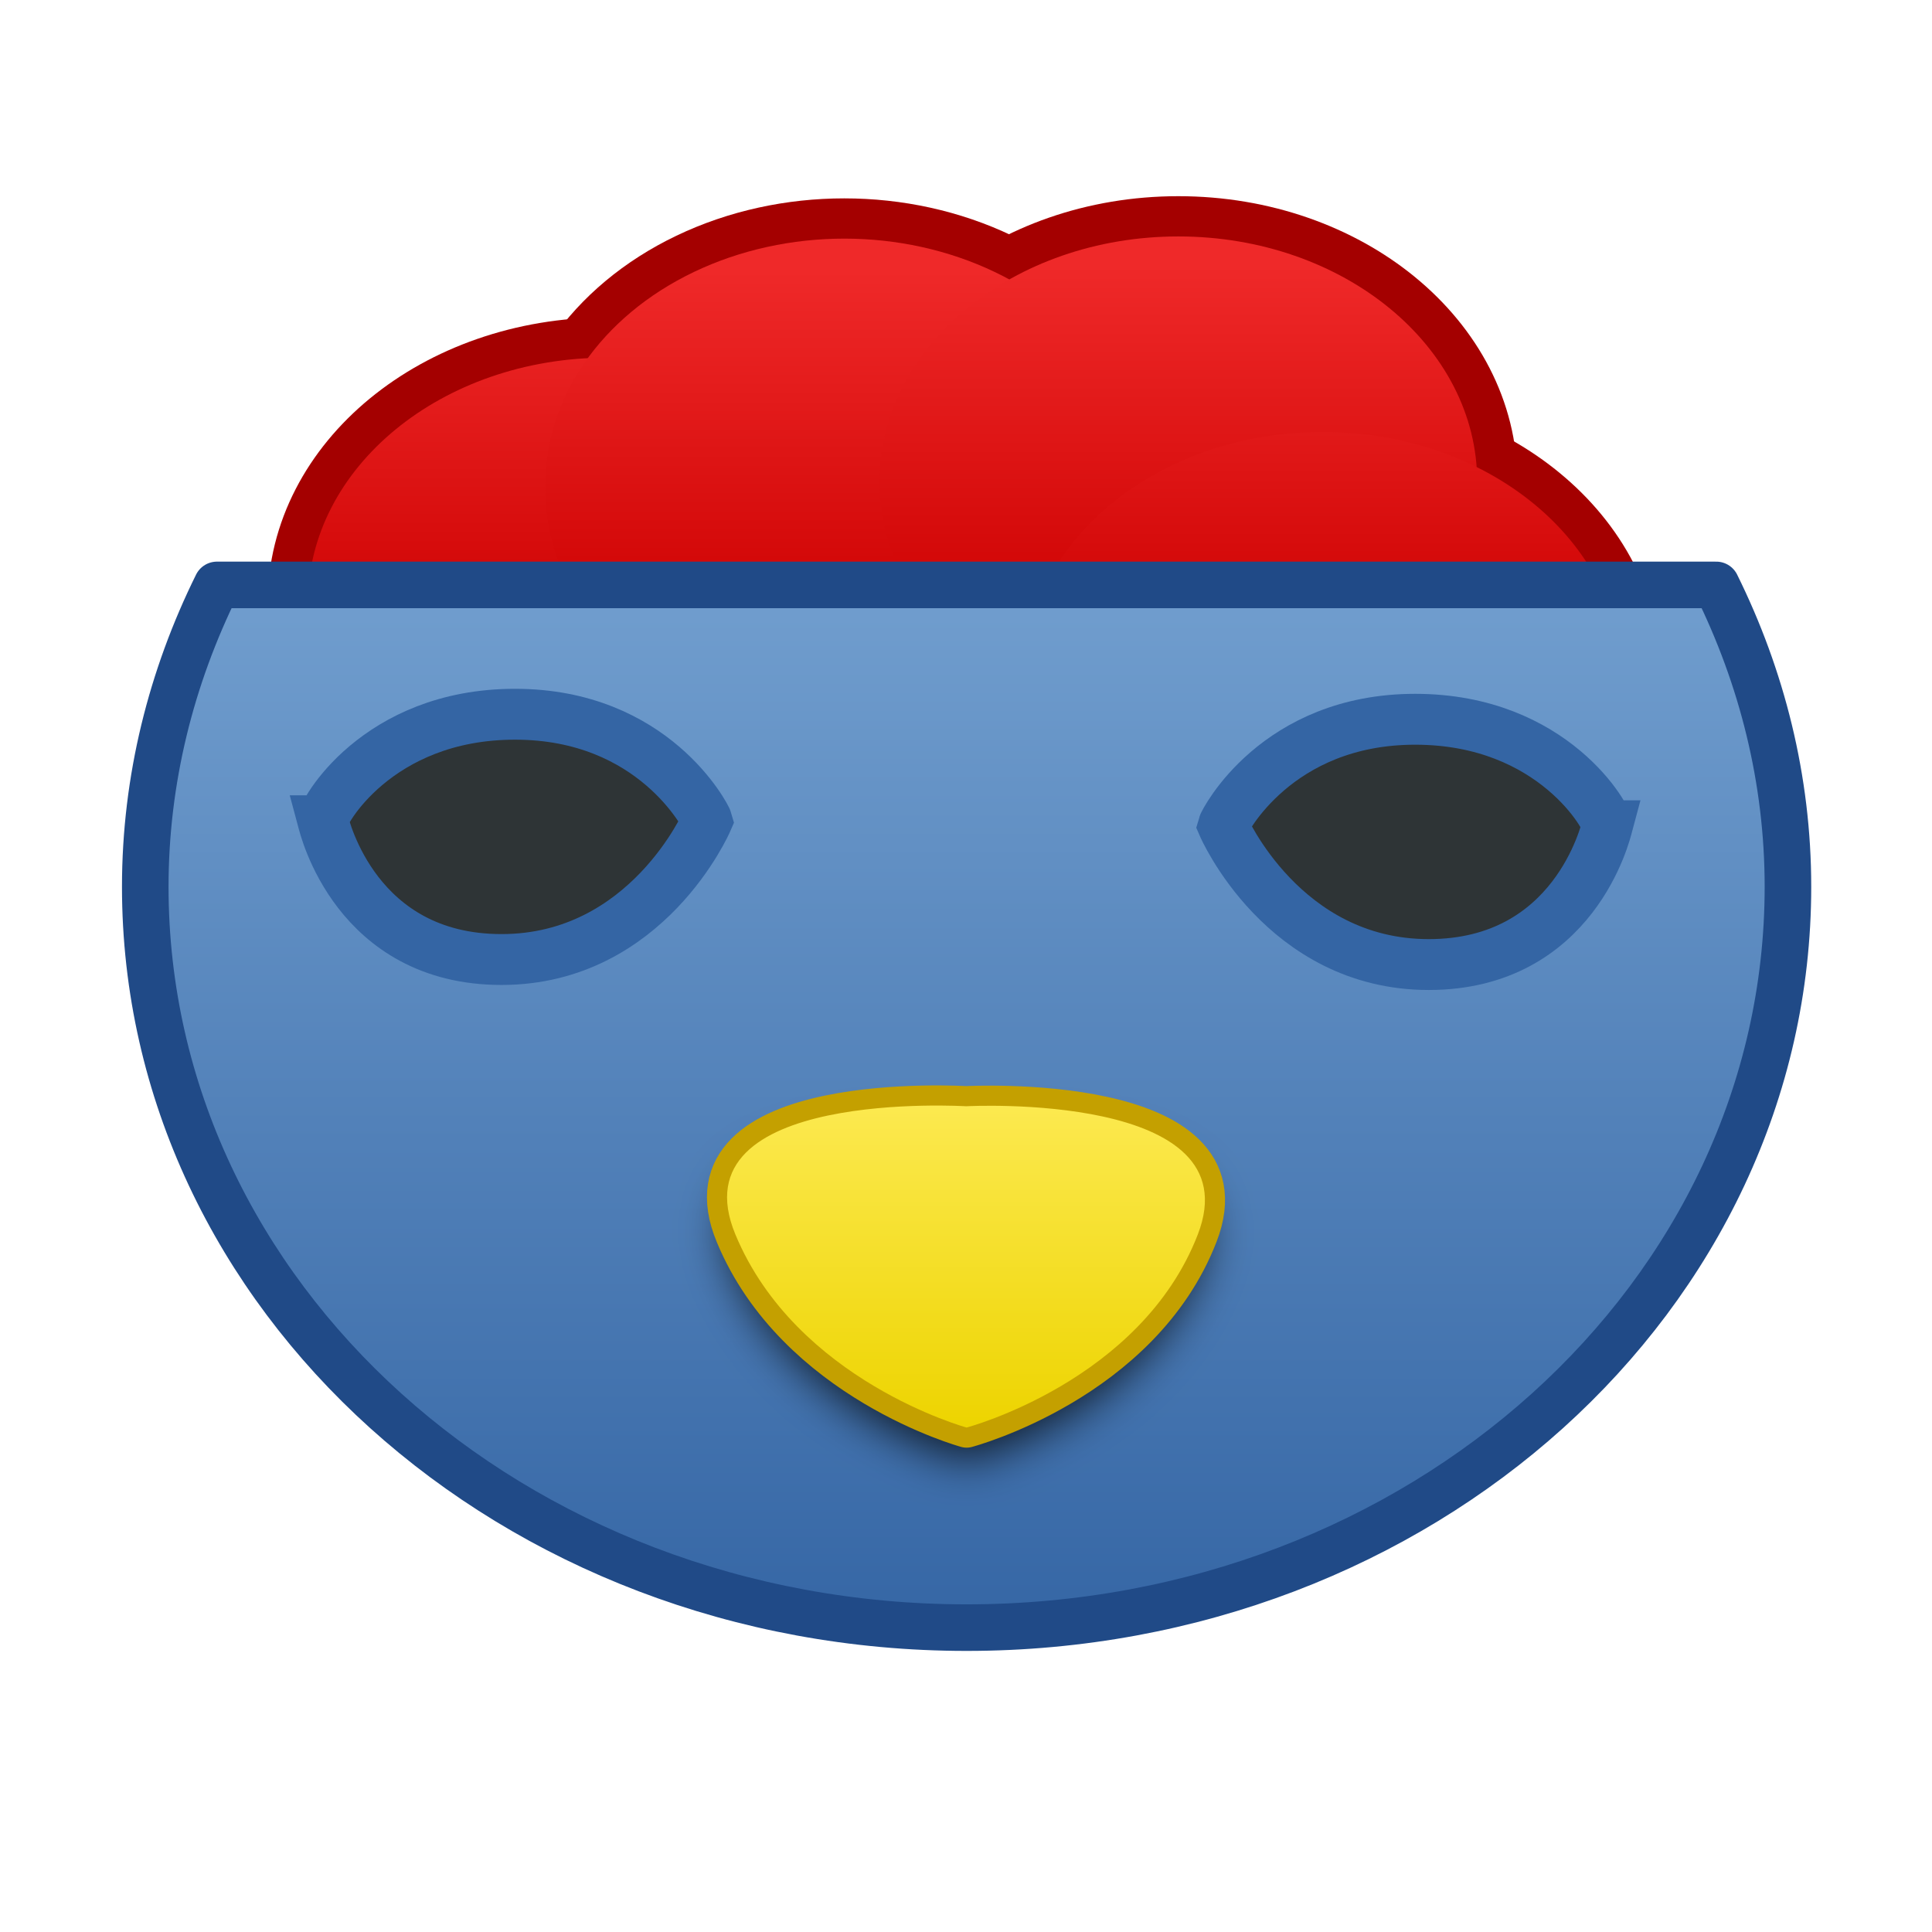
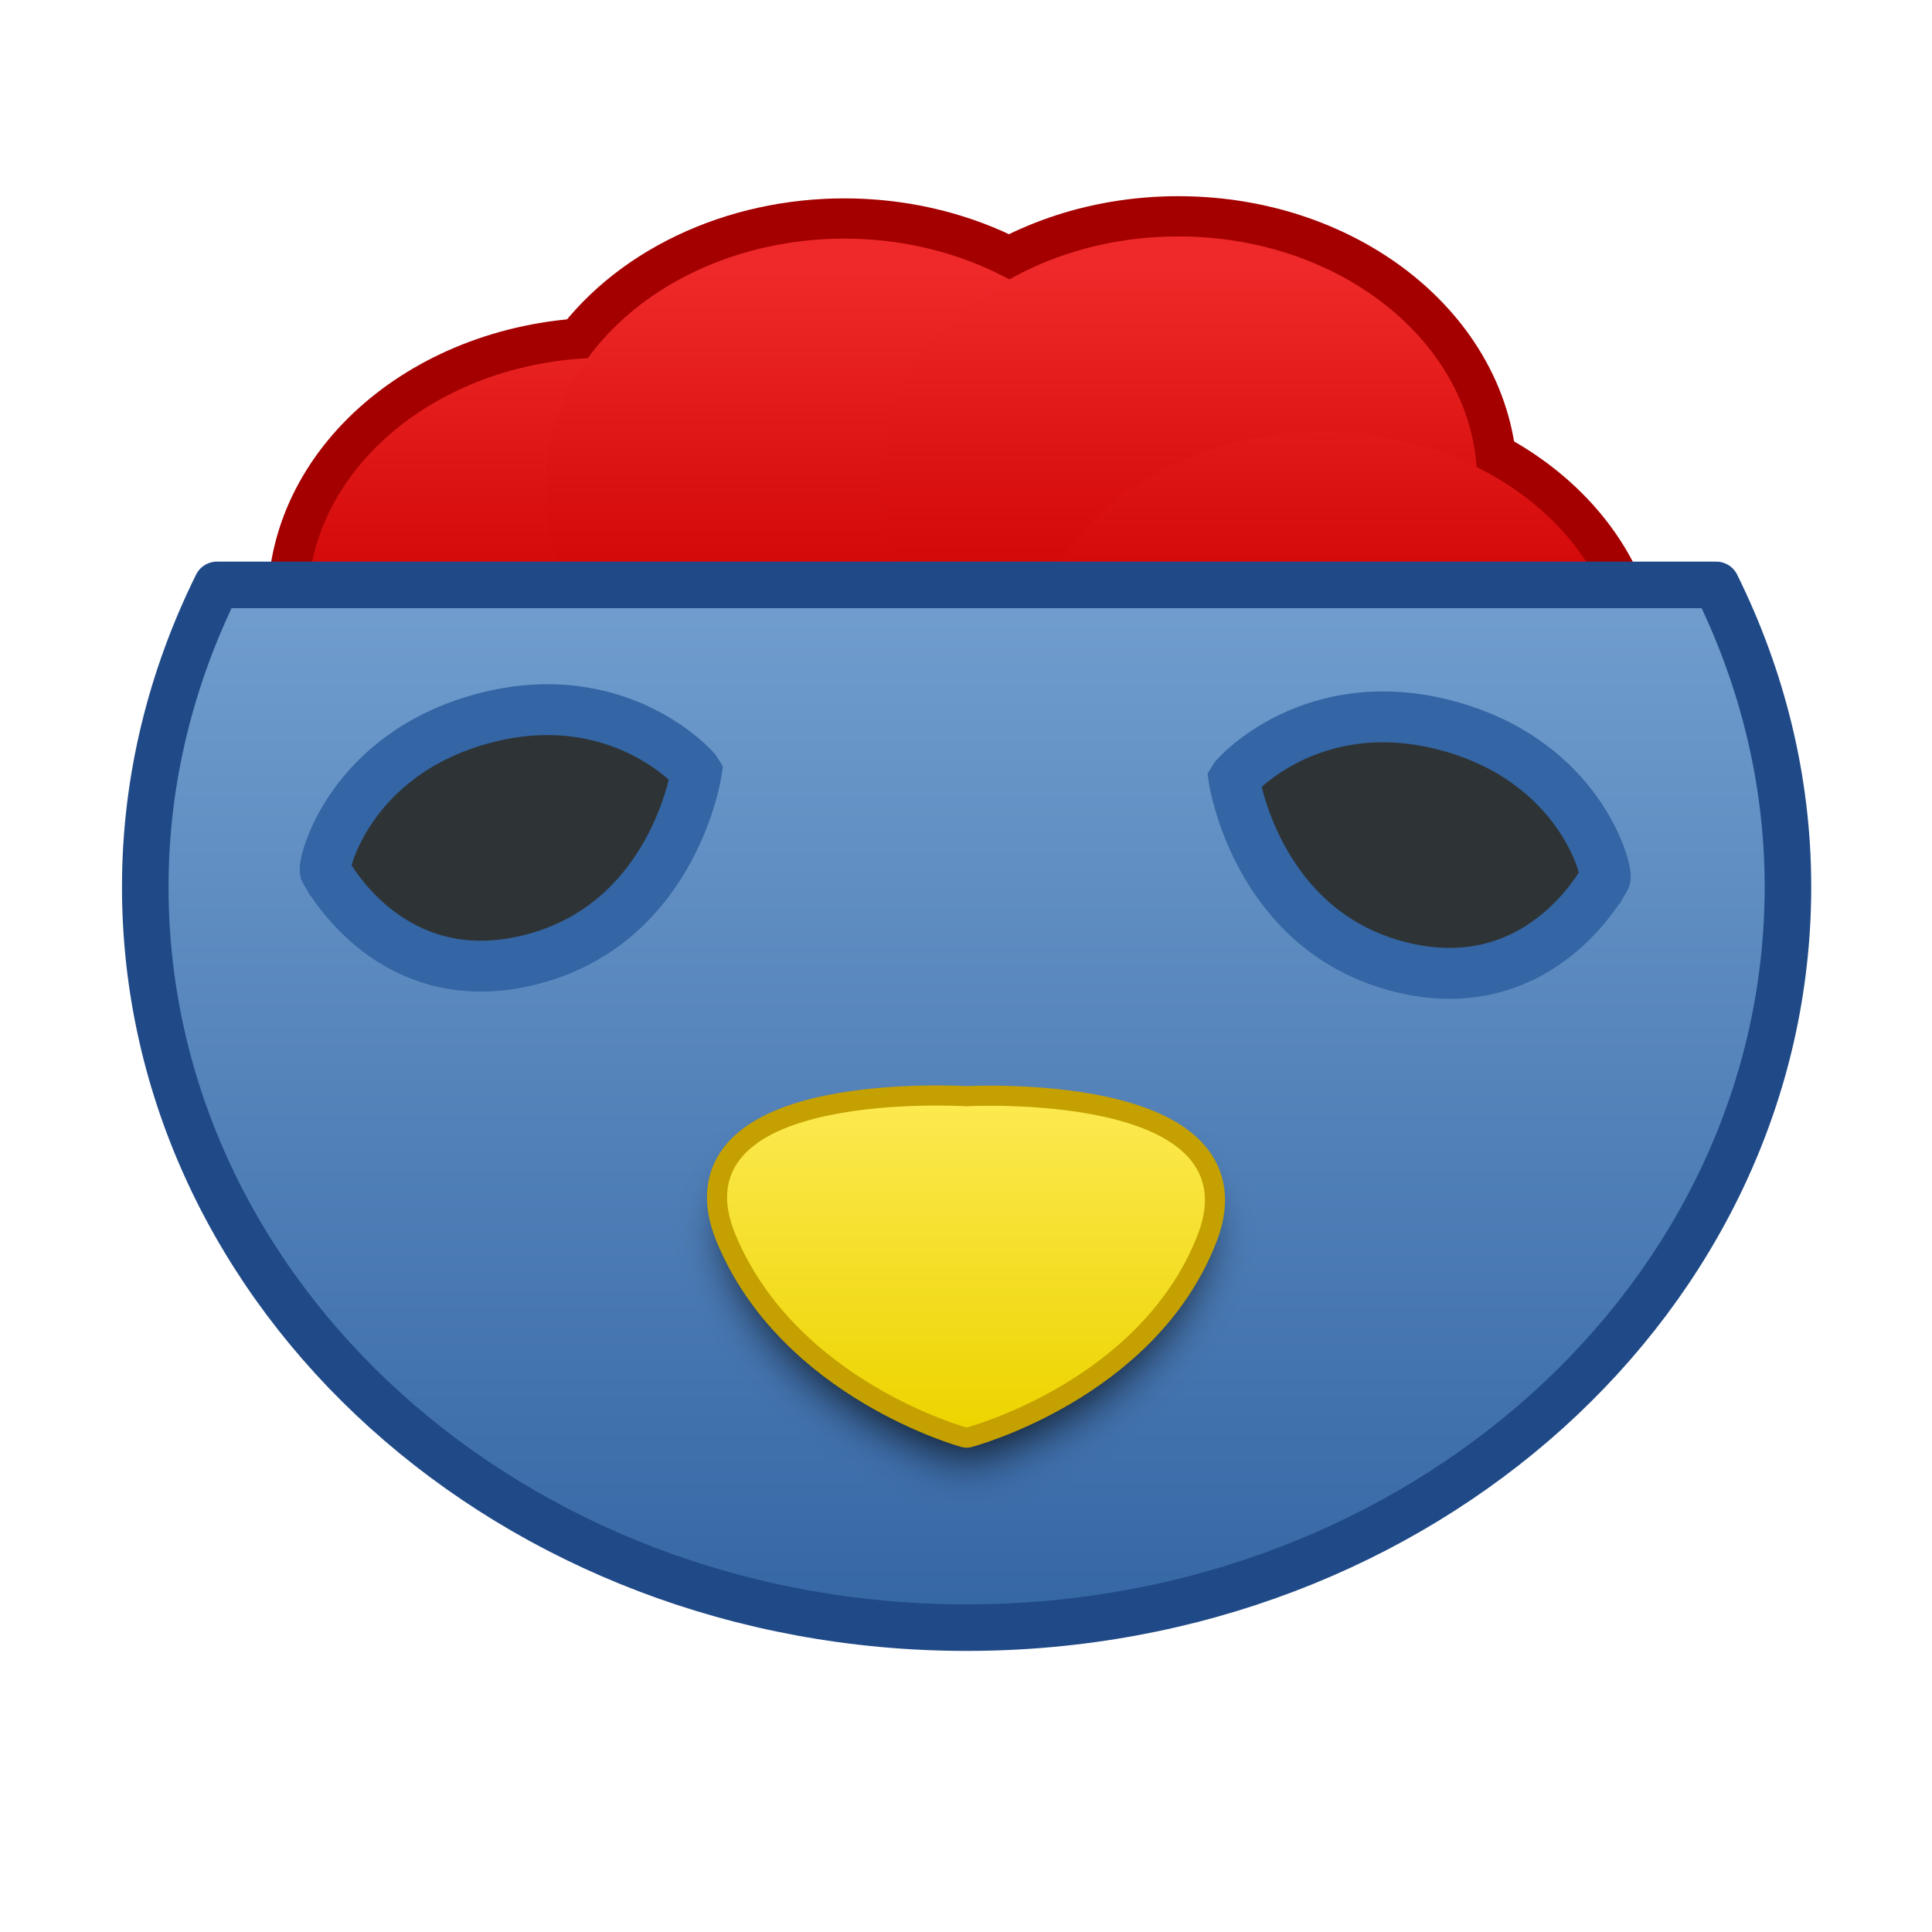
<svg xmlns="http://www.w3.org/2000/svg" xmlns:xlink="http://www.w3.org/1999/xlink" width="48px" height="48px" id="svg2993" version="1.1">
  <defs id="defs2995">
    <linearGradient id="linearGradient3845">
      <stop style="stop-color:#aeaead;stop-opacity:1;" offset="0" id="stop3847" />
      <stop style="stop-color:#eeeeec;stop-opacity:0;" offset="1" id="stop3849" />
    </linearGradient>
    <linearGradient id="linearGradient3882">
      <stop style="stop-color:#babdb6;stop-opacity:1;" offset="0" id="stop3884" />
      <stop style="stop-color:#eeeeec;stop-opacity:1;" offset="1" id="stop3886" />
    </linearGradient>
    <linearGradient id="linearGradient3872">
      <stop id="stop3880" offset="0" style="stop-color:#e0e2dd;stop-opacity:1;" />
      <stop style="stop-color:#eeeeec;stop-opacity:1;" offset="1" id="stop3876" />
    </linearGradient>
    <linearGradient id="linearGradient4114">
      <stop style="stop-color:#edd400;stop-opacity:1;" offset="0" id="stop4116" />
      <stop style="stop-color:#fce94f;stop-opacity:1;" offset="1" id="stop4118" />
    </linearGradient>
    <linearGradient id="linearGradient3939">
      <stop style="stop-color:#ef2929;stop-opacity:1;" offset="0" id="stop3941" />
      <stop style="stop-color:#cc0000;stop-opacity:1;" offset="1" id="stop3943" />
    </linearGradient>
    <linearGradient id="linearGradient3820">
      <stop style="stop-color:#eeeeec;stop-opacity:1;" offset="0" id="stop3822" />
      <stop style="stop-color:#eeeeec;stop-opacity:0;" offset="1" id="stop3824" />
    </linearGradient>
    <linearGradient id="linearGradient3903">
      <stop style="stop-color:#eeeeec;stop-opacity:1;" offset="0" id="stop3905" />
      <stop style="stop-color:#ffffff;stop-opacity:0;" offset="1" id="stop3907" />
    </linearGradient>
    <linearGradient id="linearGradient3891">
      <stop style="stop-color:#2e3436;stop-opacity:1;" offset="0" id="stop3893" />
      <stop style="stop-color:#eeeeec;stop-opacity:1;" offset="1" id="stop3895" />
    </linearGradient>
    <linearGradient id="linearGradient3883">
      <stop style="stop-color:#2e3436;stop-opacity:1;" offset="0" id="stop3885" />
      <stop style="stop-color:#2e3436;stop-opacity:0;" offset="1" id="stop3887" />
    </linearGradient>
    <linearGradient id="linearGradient3801">
      <stop style="stop-color:#f57900;stop-opacity:1;" offset="0" id="stop3803" />
      <stop style="stop-color:#fcaf3e;stop-opacity:1;" offset="1" id="stop3805" />
    </linearGradient>
    <linearGradient id="linearGradient3784">
      <stop style="stop-color:#3465a4;stop-opacity:1;" offset="0" id="stop3786" />
      <stop style="stop-color:#729fcf;stop-opacity:1;" offset="1" id="stop3788" />
    </linearGradient>
    <linearGradient xlink:href="#linearGradient3784" id="linearGradient3790" x1="2.515" y1="44.204" x2="2.515" y2="17.14" gradientUnits="userSpaceOnUse" gradientTransform="translate(0.5149951,-3.186731)" />
    <linearGradient xlink:href="#linearGradient3801" id="linearGradient3808" gradientUnits="userSpaceOnUse" gradientTransform="matrix(0.680266,0,0,0.680266,7.673616,16.61139)" x1="24" y1="39.08" x2="23.87" y2="31.379" />
    <radialGradient xlink:href="#linearGradient3820" id="radialGradient3828" cx="23.093" cy="31.611" fx="23.093" fy="31.611" r="3.826" gradientTransform="matrix(1.135759,-1.098012,0.9194646,0.9510735,-31.29284,32.15095)" gradientUnits="userSpaceOnUse" spreadMethod="reflect" />
    <linearGradient xlink:href="#linearGradient4114" id="linearGradient3024" gradientUnits="userSpaceOnUse" gradientTransform="matrix(1.058086,0,0,0.5787752,-1.379071,12.84868)" x1="24" y1="39.08" x2="24" y2="28" />
    <filter id="filter3842" x="-0.115" width="1.231" y="-0.171" height="1.342">
      <feGaussianBlur stdDeviation="0.571" id="feGaussianBlur3844" />
    </filter>
    <linearGradient xlink:href="#linearGradient3939" id="linearGradient4031" gradientUnits="userSpaceOnUse" x1="25.065" y1="7.359" x2="25.065" y2="16.558" />
    <linearGradient xlink:href="#linearGradient3939" id="linearGradient4033" gradientUnits="userSpaceOnUse" x1="18.94" y1="9.921" x2="18.94" y2="19.171" />
    <linearGradient xlink:href="#linearGradient3939" id="linearGradient4035" gradientUnits="userSpaceOnUse" x1="11.44" y1="9.921" x2="11.44" y2="19.186" />
    <linearGradient xlink:href="#linearGradient3939" id="linearGradient4043" gradientUnits="userSpaceOnUse" x1="7.315" y1="5.671" x2="7.315" y2="14.695" />
    <linearGradient xlink:href="#linearGradient4114" id="linearGradient4128" x1="24.015" y1="35.467" x2="24.015" y2="27.485" gradientUnits="userSpaceOnUse" />
    <linearGradient xlink:href="#linearGradient4114" id="linearGradient3046" gradientUnits="userSpaceOnUse" x1="24.015" y1="35.467" x2="24.015" y2="27.485" gradientTransform="translate(-0.2651651,-9.269906)" />
    <radialGradient xlink:href="#linearGradient3845" id="radialGradient3853" cx="12.552" cy="18.216" fx="12.552" fy="18.216" r="4.61" gradientTransform="matrix(1.31183,1.4628518e-7,-1.1740685e-7,1.05286,-3.914025,0.01832768)" gradientUnits="userSpaceOnUse" />
  </defs>
  <g id="layer1">
    <g id="g3904" style="stroke:#a40000;stroke-opacity:1;stroke-width:2;stroke-miterlimit:4;stroke-dasharray:none">
      <path style="fill:url(#linearGradient4031);fill-opacity:1;stroke:#a40000;stroke-opacity:1;stroke-width:2;stroke-miterlimit:4;stroke-dasharray:none" id="path3906" d="m 22.539,15.296 c 0,3.368 -3.324,6.099 -7.425,6.099 -4.101,0 -7.425,-2.731 -7.425,-6.099 0,-3.368 3.324,-6.099 7.425,-6.099 4.101,0 7.425,2.731 7.425,6.099 z" transform="translate(-0.0392136,-0.3106602)" />
      <path d="m 22.539,15.296 a 7.425,6.099 0 1 1 -14.849,0 7.425,6.099 0 1 1 14.849,0 z" id="path3908" style="fill:url(#linearGradient4033);fill-opacity:1;stroke:#a40000;stroke-opacity:1;stroke-width:2;stroke-miterlimit:4;stroke-dasharray:none" transform="translate(5.862012,-3.197735)" />
      <path transform="translate(14.16163,-3.322735)" style="fill:url(#linearGradient4035);fill-opacity:1;stroke:#a40000;stroke-opacity:1;stroke-width:2;stroke-miterlimit:4;stroke-dasharray:none" id="path3910" d="m 22.539,15.296 c 0,3.368 -3.324,6.099 -7.425,6.099 -4.101,0 -7.425,-2.731 -7.425,-6.099 0,-3.368 3.324,-6.099 7.425,-6.099 4.101,0 7.425,2.731 7.425,6.099 z" />
      <path d="m 22.539,15.296 c 0,3.368 -3.324,6.099 -7.425,6.099 -4.101,0 -7.425,-2.731 -7.425,-6.099 0,-3.368 3.324,-6.099 7.425,-6.099 4.101,0 7.425,2.731 7.425,6.099 z" id="path3912" style="fill:url(#linearGradient4043);fill-opacity:1;stroke:#a40000;stroke-opacity:1;stroke-width:2;stroke-miterlimit:4;stroke-dasharray:none" transform="translate(17.74498,1.534783)" />
    </g>
    <g id="g4045">
      <path transform="translate(-0.0392136,-0.3106602)" d="m 22.539,15.296 c 0,3.368 -3.324,6.099 -7.425,6.099 -4.101,0 -7.425,-2.731 -7.425,-6.099 0,-3.368 3.324,-6.099 7.425,-6.099 4.101,0 7.425,2.731 7.425,6.099 z" id="path3796" style="fill:url(#linearGradient4031);fill-opacity:1;stroke:none" />
      <path transform="translate(5.862012,-3.197735)" style="fill:url(#linearGradient4033);fill-opacity:1;stroke:none" id="path3798" d="m 22.539,15.296 a 7.425,6.099 0 1 1 -14.849,0 7.425,6.099 0 1 1 14.849,0 z" />
      <path d="m 22.539,15.296 c 0,3.368 -3.324,6.099 -7.425,6.099 -4.101,0 -7.425,-2.731 -7.425,-6.099 0,-3.368 3.324,-6.099 7.425,-6.099 4.101,0 7.425,2.731 7.425,6.099 z" id="path3800" style="fill:url(#linearGradient4035);fill-opacity:1;stroke:none" transform="translate(14.16163,-3.322735)" />
      <path transform="translate(17.74498,1.534783)" style="fill:url(#linearGradient4043);fill-opacity:1;stroke:none" id="path3802" d="m 22.539,15.296 c 0,3.368 -3.324,6.099 -7.425,6.099 -4.101,0 -7.425,-2.731 -7.425,-6.099 0,-3.368 3.324,-6.099 7.425,-6.099 4.101,0 7.425,2.731 7.425,6.099 z" />
    </g>
    <path style="fill:url(#linearGradient3790);fill-opacity:1;stroke:#204a87;stroke-width:1.157;stroke-linecap:square;stroke-linejoin:round;stroke-miterlimit:4;stroke-opacity:1;stroke-dasharray:none" d="m 5.39,14.532 c -1.133,2.291 -1.781,4.829 -1.781,7.5 0,10.174 9.128,18.406 20.406,18.406 11.278,0 20.406,-8.232 20.406,-18.406 0,-2.671 -0.648,-5.209 -1.781,-7.5 l -37.25,0 z" id="path3006" />
    <path d="m 24.015,28.281 0,7.982 c 0,0 -4.232,-1.158 -5.744,-4.796 -1.512,-3.638 5.744,-3.186 5.744,-3.186 z m 0,-1.56e-4 0,7.982 c 0,0 4.332,-1.146 5.744,-4.796 1.379,-3.565 -5.744,-3.187 -5.744,-3.187 z" style="fill:#000000;fill-opacity:1;stroke:none;opacity:0.777;filter:url(#filter3842)" id="path3824" />
    <path d="m 24.015,27.485 0,7.982 c 0,0 -4.232,-1.158 -5.744,-4.796 -1.512,-3.638 5.744,-3.186 5.744,-3.186 z m 0,-1.56e-4 0,7.982 c 0,0 4.332,-1.146 5.744,-4.796 1.379,-3.565 -5.744,-3.187 -5.744,-3.187 z" style="fill:url(#linearGradient3024);fill-opacity:1;stroke:#c4a000;stroke-linejoin:round" id="path3026" />
    <path id="path3037" style="fill:url(#linearGradient4128);fill-opacity:1;stroke:none" d="m 24.015,27.485 0,7.982 c 0,0 -4.232,-1.158 -5.744,-4.796 -1.512,-3.638 5.744,-3.186 5.744,-3.186 z m 0,-1.56e-4 0,7.982 c 0,0 4.332,-1.146 5.744,-4.796 1.379,-3.565 -5.744,-3.187 -5.744,-3.187 z" />
-     <path id="path3831" d="m 39.932,20.516 c 0.04,-0.149 -1.321,-2.646 -4.772,-2.646 -3.452,1e-6 -4.748,2.557 -4.772,2.646 0,0 1.488,3.448 5.108,3.448 3.619,0 4.397,-3.299 4.437,-3.448 z" style="fill:#2e3436;stroke:#3465a4;stroke-width:1.264" />
-     <path style="fill:#2e3436;stroke:#3465a4;stroke-width:1.264" d="m 8.024,20.391 c -0.04,-0.149 1.321,-2.646 4.772,-2.646 3.452,1e-6 4.748,2.557 4.772,2.646 0,0 -1.488,3.448 -5.108,3.448 -3.619,0 -4.397,-3.299 -4.437,-3.448 z" id="path3859" />
+     <path id="path3831" d="m 39.878,21.819 c 0.077,-0.134 -0.591,-2.898 -3.925,-3.791 -3.334,-0.893 -5.248,1.241 -5.295,1.321 0,0 0.545,3.715 4.041,4.652 3.496,0.937 5.101,-2.048 5.178,-2.182 z" style="fill:#2e3436;stroke:#3465a4;stroke-width:1.264" />
+     <path style="fill:#2e3436;stroke:#3465a4;stroke-width:1.264" d="m 8.083,21.64 c -0.077,-0.134 0.591,-2.898 3.925,-3.791 3.334,-0.893 5.248,1.241 5.295,1.321 0,0 -0.545,3.715 -4.041,4.652 -3.496,0.937 -5.101,-2.048 -5.178,-2.182 z" id="path3859" />
  </g>
</svg>
